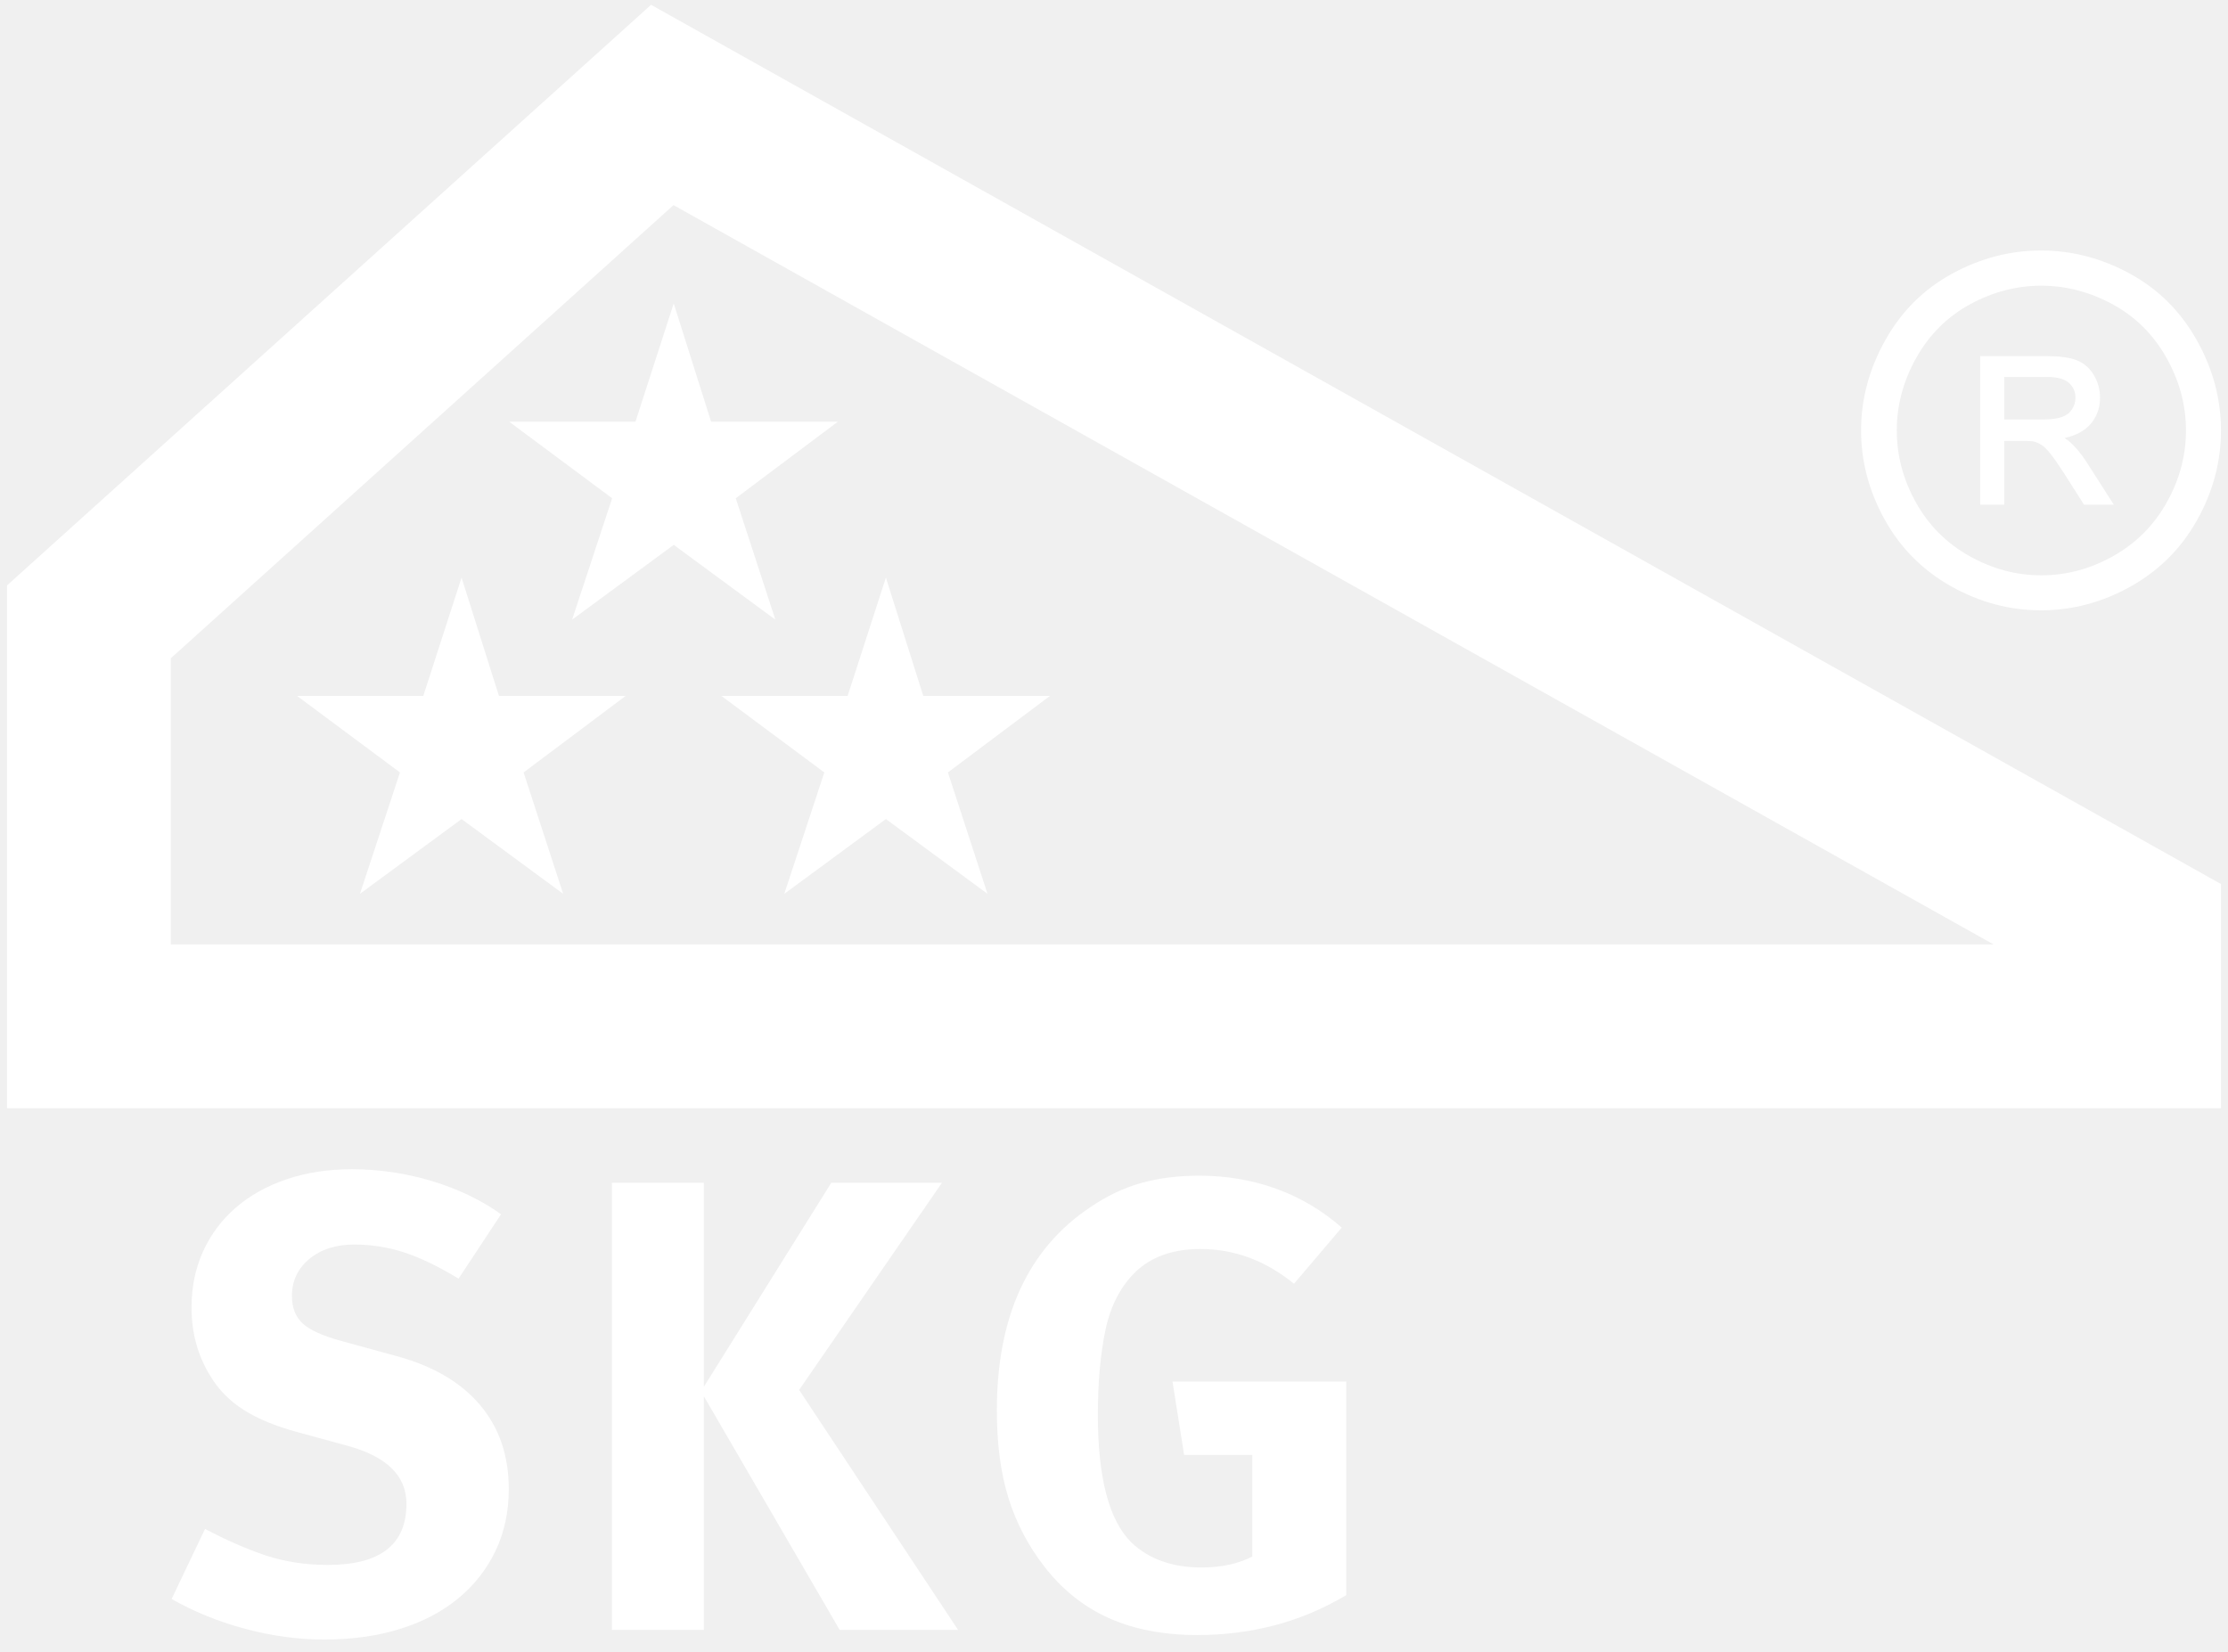
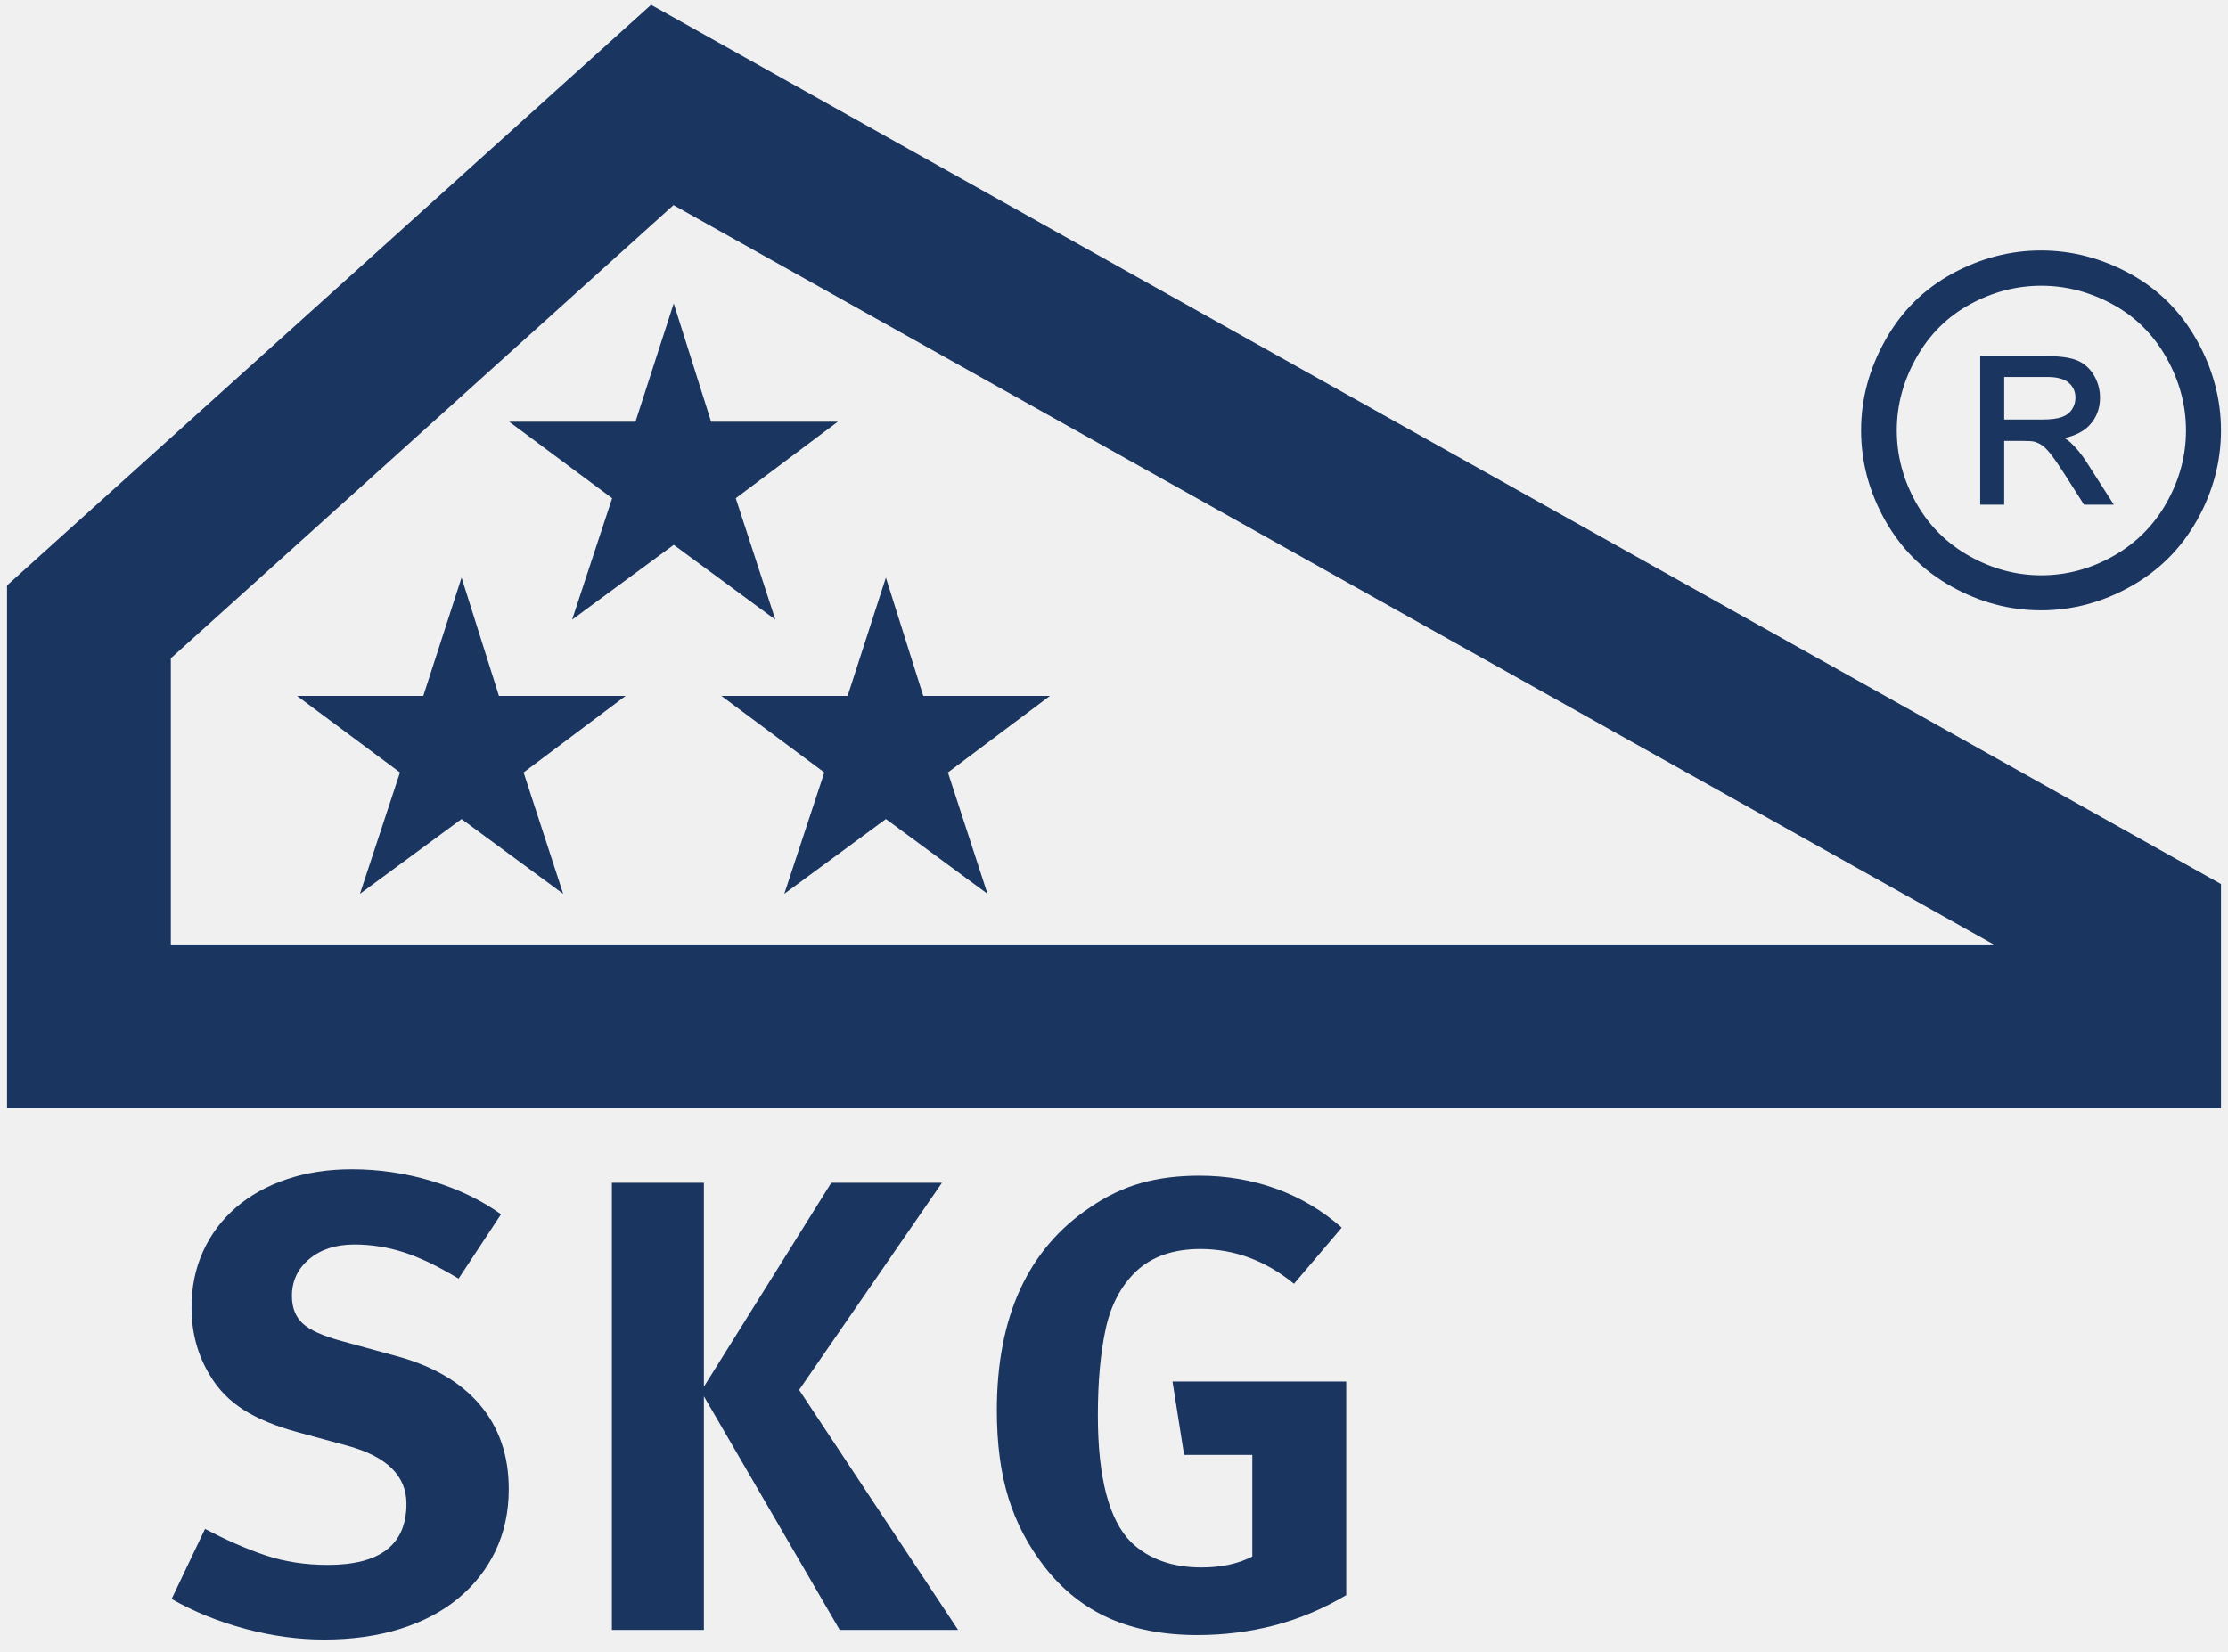
<svg xmlns="http://www.w3.org/2000/svg" version="1.1" id="Layer_1" x="0px" y="0px" viewBox="0 0 898.582 666.142" style="enable-background:new 0 0 898.582 666.142;" xml:space="preserve">
  <style type="text/css">
- 	.st0{fill:#FFFFFF;}
+ 	.st0{fill:#1a3560;}
</style>
  <path class="st0" d="M201.232,280.717h51.089l-41.152,30.869l15.965,48.964l-40.982-30.16  l-40.981,30.16l16.145-48.964l-41.517-30.869h50.919l15.435-47.724L201.232,280.717z" />
  <path class="st0" d="M286.802,170.115h51.091l-41.153,30.869l15.965,48.965l-40.982-30.161  l-40.982,30.161l16.145-48.965l-41.518-30.869h50.919l15.435-47.725L286.802,170.115z" />
  <path class="st0" d="M372.371,280.719h51.089l-41.151,30.869l15.964,48.964l-40.98-30.161  l-40.979,30.161l16.144-48.964l-41.517-30.869h50.918l15.433-47.724L372.371,280.719z" />
  <path class="st0" d="M895.749,447.037H2.835v-210.895L262.58,1.942l633.168,354.662V447.037z   M68.902,380.969h735.151L271.632,82.739L68.902,265.53V380.969z" />
  <g>
    <path class="st0" d="M885.944,137.14c-6.538-11.622-15.524-20.544-26.956-26.768   c-11.432-6.219-23.371-9.331-35.814-9.331c-12.442,0-24.38,3.112-35.812,9.331   c-11.434,6.223-20.418,15.145-26.956,26.768   c-6.535,11.622-9.807,23.78-9.807,36.475c0,12.634,3.207,24.68,9.617,36.146   c6.411,11.462,15.348,20.402,26.812,26.811c11.466,6.411,23.513,9.618,36.145,9.618   c12.633,0,24.682-3.208,36.147-9.618c11.463-6.409,20.399-15.349,26.811-26.811   c6.413-11.467,9.617-23.512,9.617-36.146   C895.749,160.92,892.479,148.762,885.944,137.14z M873.863,202.701   c-5.18,9.224-12.364,16.423-21.554,21.601   c-9.19,5.18-18.871,7.77-29.039,7.77c-10.108,0-19.77-2.589-28.991-7.77   c-9.225-5.178-16.407-12.378-21.556-21.601   c-5.149-9.222-7.723-18.916-7.723-29.086c0-10.231,2.638-20.021,7.913-29.37   c5.273-9.347,12.491-16.516,21.646-21.508c9.16-4.988,18.729-7.484,28.71-7.484   c9.979,0,19.562,2.496,28.754,7.484c9.192,4.993,16.423,12.161,21.696,21.508   c5.273,9.35,7.912,19.139,7.912,29.37   C881.632,183.786,879.04,193.479,873.863,202.701z" />
    <path class="st0" d="M841.469,186.27c-2.036-3.135-4.232-5.792-6.534-7.905   c-0.621-0.559-1.378-1.11-2.285-1.663c4.357-0.974,7.732-2.707,10.05-5.166   c2.83-2.996,4.265-6.723,4.265-11.08c0-3.359-0.86-6.472-2.558-9.254   c-1.718-2.815-4.05-4.809-6.933-5.926c-2.794-1.081-6.879-1.628-12.14-1.628   h-26.688v59.935h9.67v-25.726h7.889c1.896,0,3.264,0.086,4.03,0.248   c1.072,0.261,2.146,0.735,3.193,1.41c1.049,0.676,2.275,1.903,3.648,3.649   c1.428,1.82,3.271,4.481,5.475,7.904l7.962,12.515h12.018L841.469,186.27z    M835.678,165.11c-0.916,1.42-2.227,2.428-4.011,3.08   c-1.854,0.681-4.503,1.026-7.874,1.026h-15.477v-17.163h17.334   c4.021,0,6.968,0.806,8.76,2.395c1.78,1.579,2.647,3.544,2.647,6.008   C837.057,162.147,836.607,163.669,835.678,165.11z" />
  </g>
  <g>
    <path class="st0" d="M205.193,600.633c0,9.174-1.777,17.478-5.318,24.918   c-3.55,7.438-8.567,13.842-15.055,19.201c-6.484,5.365-14.316,9.475-23.486,12.328   c-9.171,2.855-19.377,4.283-30.624,4.283c-10.382,0-20.933-1.428-31.66-4.283   c-10.729-2.853-20.678-6.877-29.842-12.07l13.492-28.281   c8.475,4.496,16.562,8.037,24.264,10.637c7.7,2.596,16.129,3.895,25.302,3.895   c21.105,0,31.663-8.223,31.663-24.658c0-11.244-7.875-19.029-23.619-23.356   l-19.982-5.451c-8.998-2.42-16.35-5.451-22.059-9.08   c-5.71-3.637-10.207-8.219-13.492-13.756c-5.02-8.131-7.527-17.301-7.527-27.508   c0-8.307,1.557-15.873,4.67-22.709c3.116-6.834,7.527-12.717,13.237-17.65   c5.71-4.928,12.542-8.73,20.502-11.418c7.959-2.678,16.695-4.022,26.213-4.022   c11.067,0,21.884,1.604,32.438,4.803c10.552,3.201,19.811,7.652,27.769,13.361   l-17.128,25.955c-8.306-5.018-15.701-8.564-22.189-10.641   c-6.487-2.076-13.105-3.113-19.853-3.113c-7.441,0-13.495,1.943-18.165,5.838   c-4.672,3.895-7.007,8.869-7.007,14.924c0,4.672,1.427,8.348,4.282,11.027   c2.854,2.686,8.084,5.062,15.7,7.137l21.798,5.967   c14.883,3.984,26.212,10.558,33.998,19.725   C201.302,575.809,205.193,587.139,205.193,600.633z" />
    <path class="st0" d="M338.65,657.469l-54.759-94.205v94.205h-37.111V477.1h37.111v82.269   l51.384-82.269h44.639L322.3,560.668l64.101,96.801H338.65z" />
    <path class="st0" d="M513.971,655.655c-9.967,2.592-20.32,3.894-31.07,3.894   c-13.516,0-25.35-2.252-35.487-6.75c-10.139-4.498-18.854-11.418-26.132-20.764   c-6.589-8.473-11.443-17.732-14.562-27.766c-3.122-10.035-4.679-21.805-4.679-35.297   c0-37.895,12.569-65.227,37.698-82.01c6.586-4.498,13.392-7.74,20.414-9.73   c7.023-1.986,14.865-2.986,23.533-2.986c10.918,0,21.232,1.75,30.938,5.242   c9.705,3.49,18.547,8.723,26.521,15.703l-19.256,22.656   c-11.449-9.342-24.027-14.016-37.729-14.016c-10.93,0-19.605,3.021-26.022,9.062   c-6.077,5.873-10.15,13.647-12.232,23.311   c-2.083,9.672-3.123,21.244-3.123,34.709c0,25.209,4.498,42.301,13.495,51.283   c7.099,6.73,16.524,10.096,28.294,10.096c7.951,0,14.793-1.465,20.502-4.414v-41   h-27.51l-4.674-29.582h70.07v86.156C533.604,648.997,523.938,653.057,513.971,655.655z" />
  </g>
</svg>
